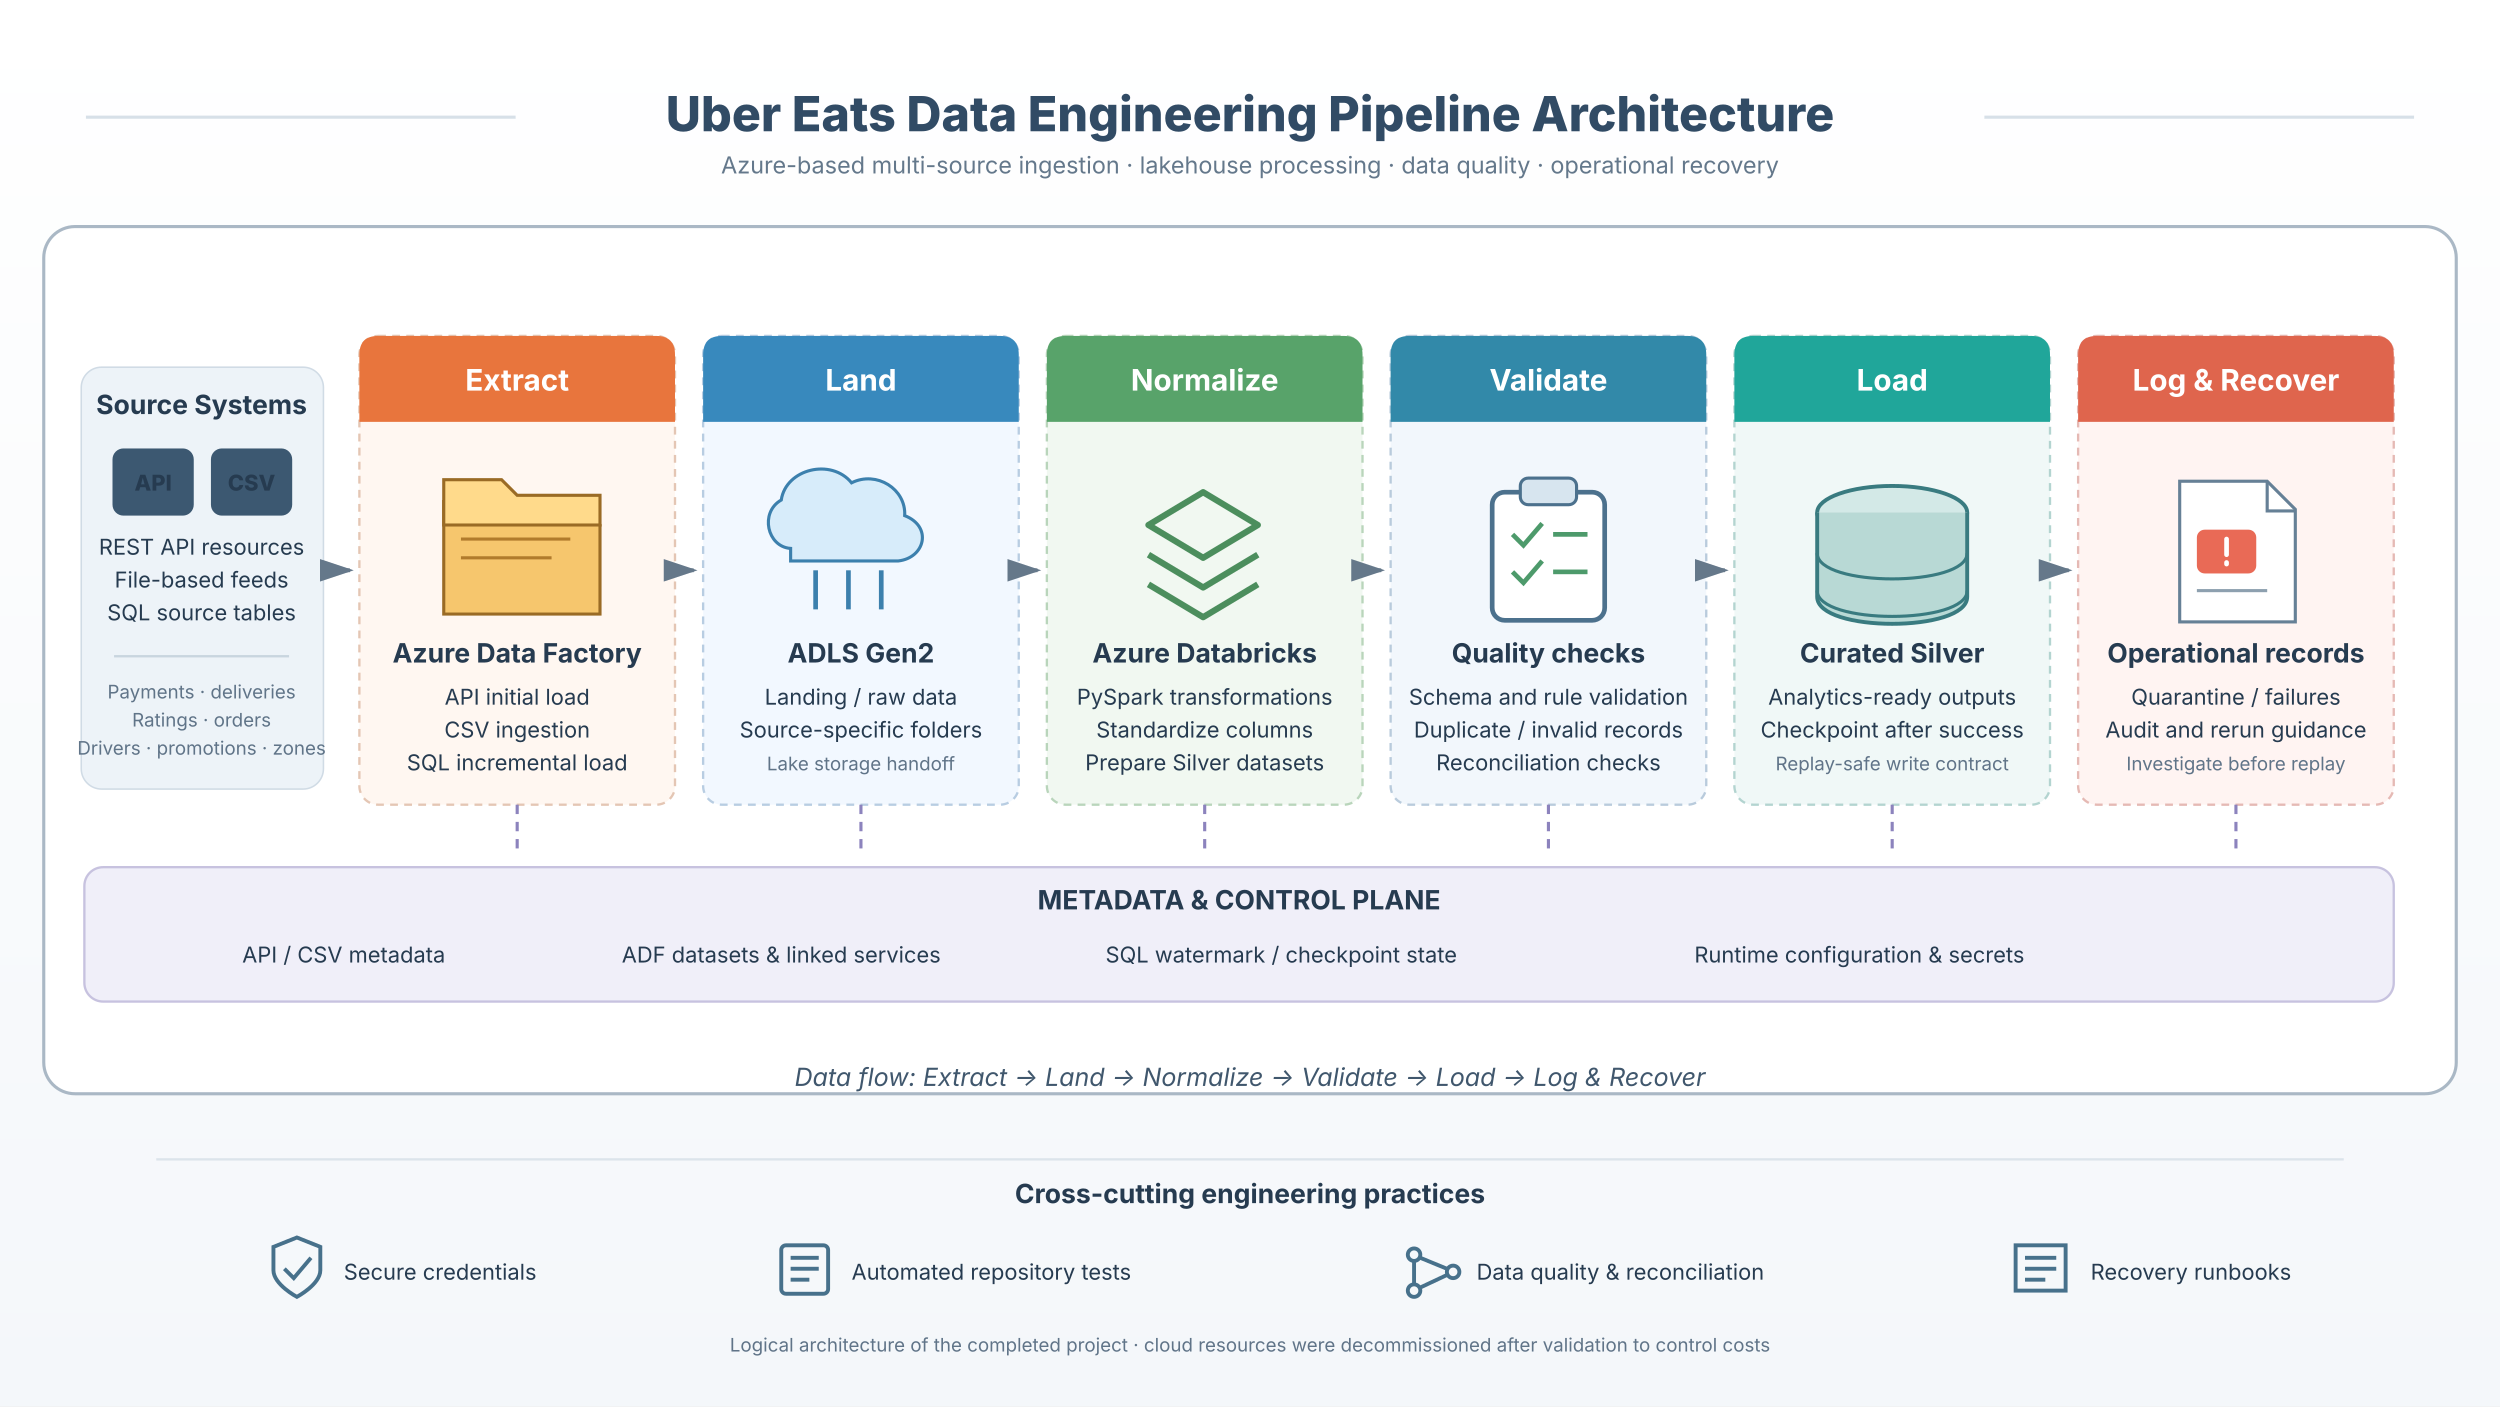
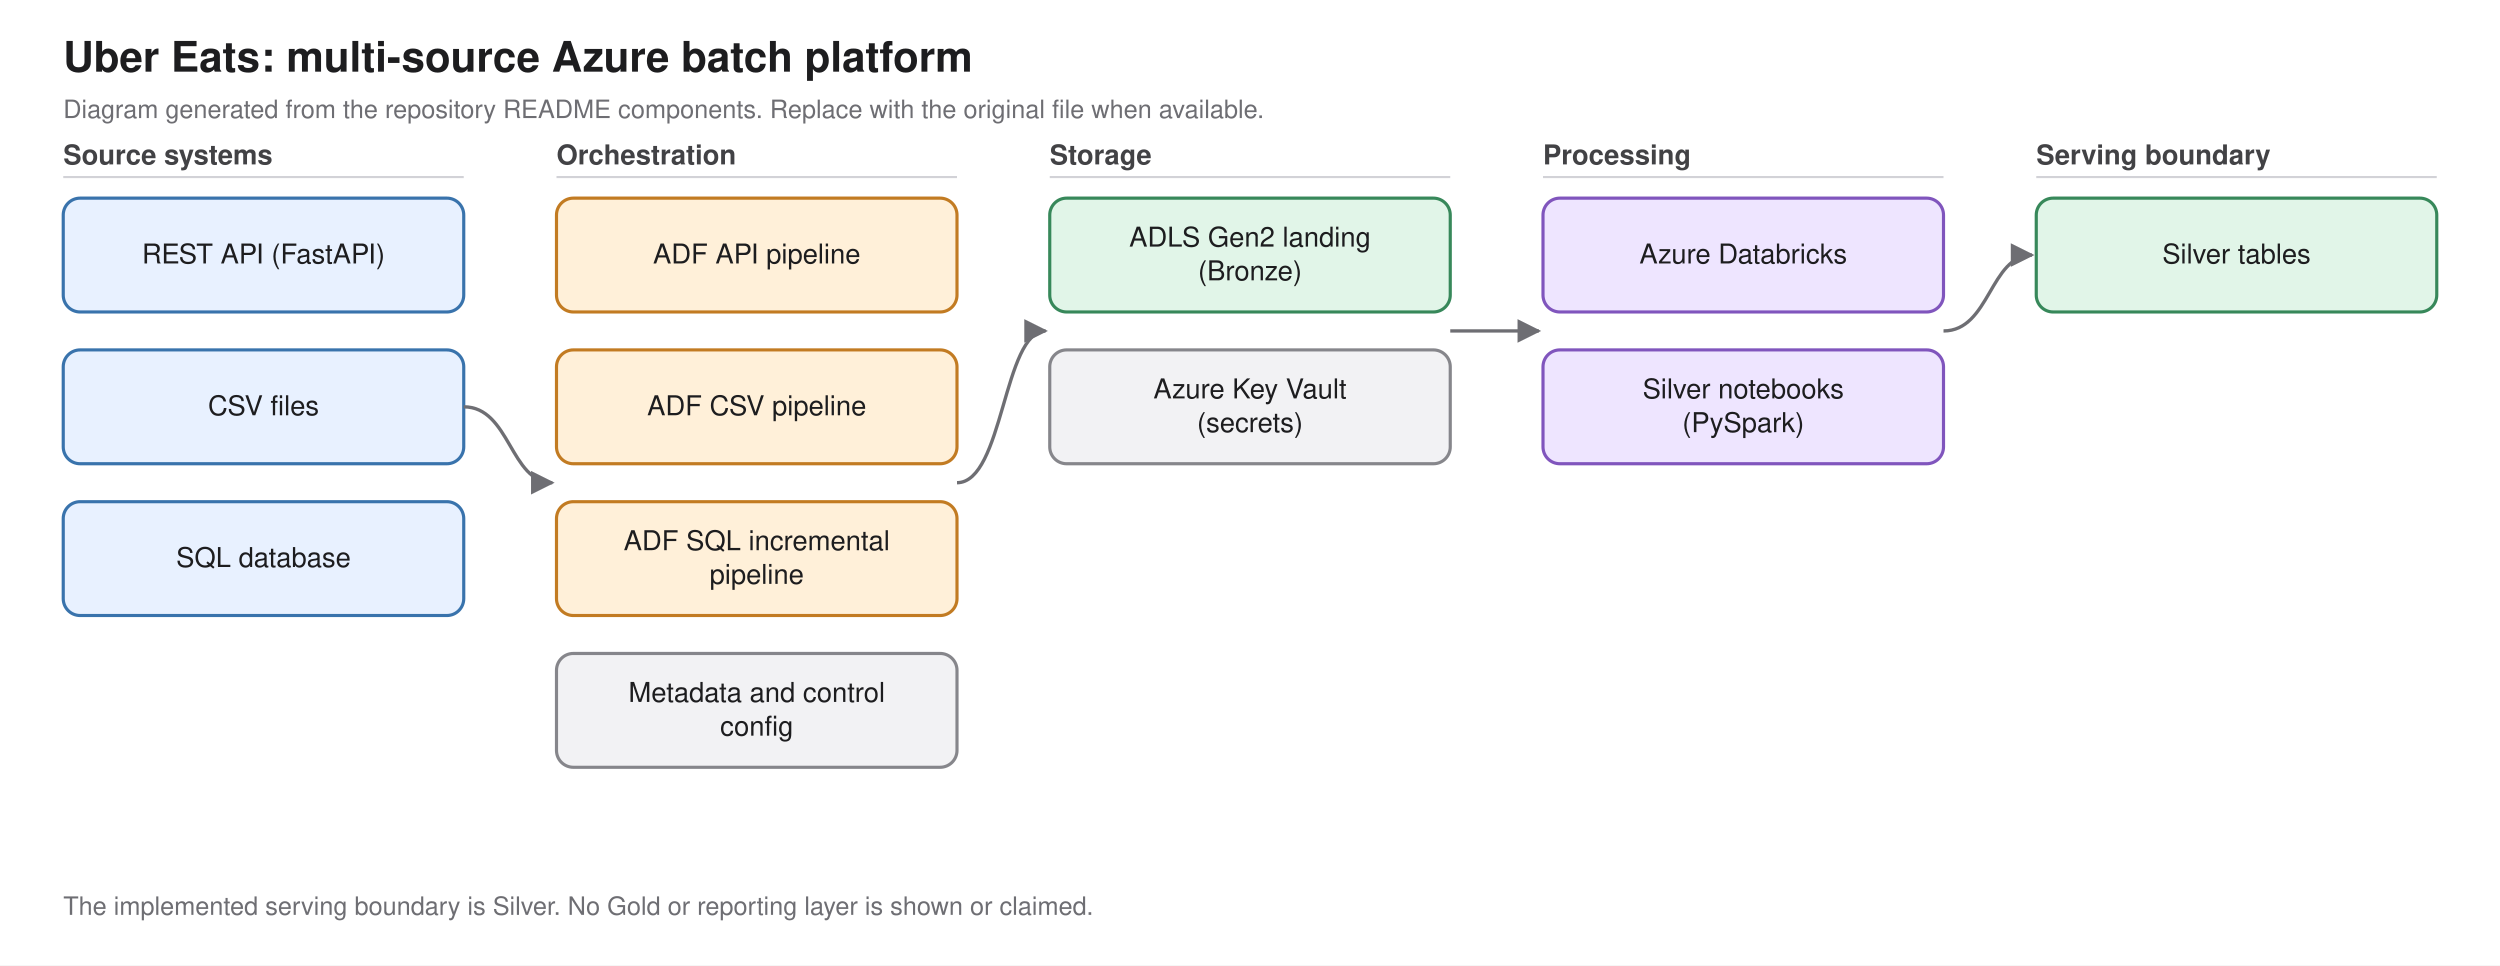
- <svg xmlns="http://www.w3.org/2000/svg" width="1600" height="900" viewBox="0 0 1600 900" role="img" aria-labelledby="title desc">
+ <svg xmlns="http://www.w3.org/2000/svg" viewBox="0 0 1186 458" width="1186" height="458" role="img" aria-labelledby="t d">
  <defs>
-     <linearGradient id="bg" x1="0" y1="0" x2="0" y2="1">
-       <stop stop-color="#ffffff" />
-       <stop offset="1" stop-color="#f4f7fa" />
-     </linearGradient>
-     <marker id="arrow" markerWidth="10" markerHeight="10" refX="8" refY="3" orient="auto">
-       <path d="M0 0L0 6L9 3Z" fill="#65788a" />
+     <marker id="a" viewBox="0 0 10 10" refX="9" refY="5" markerWidth="7" markerHeight="7" orient="auto">
+       <path d="M0 0L10 5L0 10z" fill="#6e6e73" />
    </marker>
-     <style>
-  text{font-family:Inter,Segoe UI,Arial,sans-serif;fill:#263b50}
-  .title{font-size:31px;font-weight:800;fill:#314b65}
-  .subtitle{font-size:15px;fill:#64788b}
-  .stage{font-size:19px;font-weight:750;fill:#fff}
-  .label{font-size:17px;font-weight:700}
-  .body{font-size:14px}
-  .small{font-size:12px;fill:#607488}
-  .italic{font-size:16px;font-style:italic;fill:#40576d}
-  .arrow{fill:none;stroke:#65788a;stroke-width:2.4;marker-end:url(#arrow)}
-  .dash{fill:none;stroke:#8c83bd;stroke-width:2;stroke-dasharray:6 5}
-  </style>
  </defs>
-   <rect width="1600" height="900" fill="url(#bg)" />
-   <path d="M55 75H330M1270 75H1545" stroke="#d7e0e8" stroke-width="2" />
-   <text x="800" y="84" text-anchor="middle" class="title">Uber Eats Data Engineering Pipeline Architecture</text>
-   <text x="800" y="111" text-anchor="middle" class="subtitle">Azure-based multi-source ingestion · lakehouse processing · data quality · operational recovery</text>
-   <rect x="28" y="145" width="1544" height="555" rx="20" fill="#fff" stroke="#aab8c5" stroke-width="2" />
-   <rect x="52" y="235" width="155" height="270" rx="13" fill="#edf3f8" stroke="#d0dbe5" />
-   <text x="129" y="265" text-anchor="middle" class="label">Source Systems</text>
-   <rect x="72" y="287" width="52" height="43" rx="7" fill="#3c5871" />
-   <text x="98" y="314" text-anchor="middle" font-size="14" font-weight="800" fill="#fff">API</text>
-   <rect x="135" y="287" width="52" height="43" rx="7" fill="#3c5871" />
-   <text x="161" y="314" text-anchor="middle" font-size="14" font-weight="800" fill="#fff">CSV</text>
-   <text x="129" y="355" text-anchor="middle" class="body">REST API resources</text>
-   <text x="129" y="376" text-anchor="middle" class="body">File-based feeds</text>
-   <text x="129" y="397" text-anchor="middle" class="body">SQL source tables</text>
-   <path d="M73 420H185" stroke="#c8d5df" stroke-width="1.5" />
-   <text x="129" y="447" text-anchor="middle" class="small">Payments · deliveries</text>
-   <text x="129" y="465" text-anchor="middle" class="small">Ratings · orders</text>
-   <text x="129" y="483" text-anchor="middle" class="small">Drivers · promotions · zones</text>
-   <rect x="230" y="215" width="202" height="300" rx="12" fill="#fff7f1" stroke="#e4c6b4" stroke-width="1.5" stroke-dasharray="5 4" />
-   <path d="M230 227Q230 215 242 215H420Q432 215 432 227V270H230Z" fill="#e8753d" />
-   <text x="331" y="250" text-anchor="middle" class="stage">Extract</text>
-   <path d="M284 321h88l12 15v57h-100Z" fill="#f6c66d" stroke="#9a6b25" stroke-width="2" />
-   <path d="M284 321v-14h37l10 10h53v19H284Z" fill="#ffda8b" stroke="#9a6b25" stroke-width="2" />
-   <path d="M295 345h70M295 357h58" stroke="#b17b2c" stroke-width="2" />
-   <text x="331" y="424" text-anchor="middle" class="label">Azure Data Factory</text>
-   <text x="331" y="451" text-anchor="middle" class="body">API initial load</text>
-   <text x="331" y="472" text-anchor="middle" class="body">CSV ingestion</text>
-   <text x="331" y="493" text-anchor="middle" class="body">SQL incremental load</text>
-   <rect x="450" y="215" width="202" height="300" rx="12" fill="#f2f8ff" stroke="#b8cde2" stroke-width="1.5" stroke-dasharray="5 4" />
-   <path d="M450 227Q450 215 462 215H640Q652 215 652 227V270H450Z" fill="#3889bd" />
-   <text x="551" y="250" text-anchor="middle" class="stage">Land</text>
-   <path d="M506 351c-15-1-20-23-6-31 3-20 32-27 45-11 16-8 35 4 34 21 18 7 13 27-4 29h-69Z" fill="#d7ecfa" stroke="#3c80ad" stroke-width="2" />
-   <path d="M522 365v25m21-25v25m21-25v25" stroke="#3c80ad" stroke-width="3" />
-   <text x="551" y="424" text-anchor="middle" class="label">ADLS Gen2</text>
-   <text x="551" y="451" text-anchor="middle" class="body">Landing / raw data</text>
-   <text x="551" y="472" text-anchor="middle" class="body">Source-specific folders</text>
-   <text x="551" y="493" text-anchor="middle" class="small">Lake storage handoff</text>
-   <rect x="670" y="215" width="202" height="300" rx="12" fill="#f1f8f1" stroke="#b9d5bb" stroke-width="1.5" stroke-dasharray="5 4" />
-   <path d="M670 227Q670 215 682 215H860Q872 215 872 227V270H670Z" fill="#58a36a" />
-   <text x="771" y="250" text-anchor="middle" class="stage">Normalize</text>
-   <g transform="translate(735 310)" fill="none" stroke="#4c8e5d" stroke-width="4" stroke-linejoin="round">
-     <path d="M0 26L35 5 70 26 35 47Z" />
-     <path d="M0 45L35 66 70 45" />
-     <path d="M0 64L35 85 70 64" />
-   </g>
-   <text x="771" y="424" text-anchor="middle" class="label">Azure Databricks</text>
-   <text x="771" y="451" text-anchor="middle" class="body">PySpark transformations</text>
-   <text x="771" y="472" text-anchor="middle" class="body">Standardize columns</text>
-   <text x="771" y="493" text-anchor="middle" class="body">Prepare Silver datasets</text>
-   <rect x="890" y="215" width="202" height="300" rx="12" fill="#f2f7fc" stroke="#b9cbdc" stroke-width="1.5" stroke-dasharray="5 4" />
-   <path d="M890 227Q890 215 902 215H1080Q1092 215 1092 227V270H890Z" fill="#3289a9" />
-   <text x="991" y="250" text-anchor="middle" class="stage">Validate</text>
-   <rect x="955" y="315" width="72" height="82" rx="8" fill="#fff" stroke="#4c718d" stroke-width="3" />
-   <rect x="973" y="306" width="36" height="17" rx="5" fill="#d7e5ef" stroke="#4c718d" stroke-width="2" />
-   <path d="M968 342l7 7 12-14M968 366l7 7 12-14M994 342h22M994 366h22" fill="none" stroke="#4d9a6b" stroke-width="3" />
-   <text x="991" y="424" text-anchor="middle" class="label">Quality checks</text>
-   <text x="991" y="451" text-anchor="middle" class="body">Schema and rule validation</text>
-   <text x="991" y="472" text-anchor="middle" class="body">Duplicate / invalid records</text>
-   <text x="991" y="493" text-anchor="middle" class="body">Reconciliation checks</text>
-   <rect x="1110" y="215" width="202" height="300" rx="12" fill="#f0f8f7" stroke="#b3d4d0" stroke-width="1.5" stroke-dasharray="5 4" />
-   <path d="M1110 227Q1110 215 1122 215H1300Q1312 215 1312 227V270H1110Z" fill="#20a69a" />
-   <text x="1211" y="250" text-anchor="middle" class="stage">Load</text>
-   <ellipse cx="1211" cy="328" rx="48" ry="17" fill="#d3e9e7" stroke="#397b80" stroke-width="2.5" />
-   <path d="M1163 328v54c0 23 96 23 96 0v-54" fill="#b8d9d5" stroke="#397b80" stroke-width="2.5" />
-   <path d="M1163 354c0 22 96 22 96 0M1163 378c0 22 96 22 96 0" fill="none" stroke="#397b80" stroke-width="2" />
-   <text x="1211" y="424" text-anchor="middle" class="label">Curated Silver</text>
-   <text x="1211" y="451" text-anchor="middle" class="body">Analytics-ready outputs</text>
-   <text x="1211" y="472" text-anchor="middle" class="body">Checkpoint after success</text>
-   <text x="1211" y="493" text-anchor="middle" class="small">Replay-safe write contract</text>
-   <rect x="1330" y="215" width="202" height="300" rx="12" fill="#fff4f2" stroke="#e5b9b4" stroke-width="1.5" stroke-dasharray="5 4" />
-   <path d="M1330 227Q1330 215 1342 215H1520Q1532 215 1532 227V270H1330Z" fill="#df654d" />
-   <text x="1431" y="250" text-anchor="middle" class="stage">Log &amp; Recover</text>
-   <path d="M1395 308h56l18 18v72h-74Z" fill="#fff" stroke="#668096" stroke-width="2" />
-   <path d="M1451 308v19h18" fill="none" stroke="#668096" stroke-width="2" />
-   <rect x="1406" y="339" width="38" height="28" rx="5" fill="#e96a56" />
-   <path d="M1425 345v10m0 5v1" stroke="#fff" stroke-width="3" stroke-linecap="round" />
-   <path d="M1406 378h45" stroke="#8da0af" stroke-width="2" />
-   <text x="1431" y="424" text-anchor="middle" class="label">Operational records</text>
-   <text x="1431" y="451" text-anchor="middle" class="body">Quarantine / failures</text>
-   <text x="1431" y="472" text-anchor="middle" class="body">Audit and rerun guidance</text>
-   <text x="1431" y="493" text-anchor="middle" class="small">Investigate before replay</text>
-   <path d="M207 365H224" class="arrow" />
-   <path d="M432 365H444" class="arrow" />
-   <path d="M652 365H664" class="arrow" />
-   <path d="M872 365H884" class="arrow" />
-   <path d="M1092 365H1104" class="arrow" />
-   <path d="M1312 365H1324" class="arrow" />
-   <rect x="54" y="555" width="1478" height="86" rx="12" fill="#f0eff9" stroke="#c7c2df" stroke-width="1.5" />
-   <text x="793" y="582" text-anchor="middle" class="label" fill="#5a548a">METADATA &amp; CONTROL PLANE</text>
-   <text x="220" y="616" text-anchor="middle" class="body">API / CSV metadata</text>
-   <text x="500" y="616" text-anchor="middle" class="body">ADF datasets &amp; linked services</text>
-   <text x="820" y="616" text-anchor="middle" class="body">SQL watermark / checkpoint state</text>
-   <text x="1190" y="616" text-anchor="middle" class="body">Runtime configuration &amp; secrets</text>
-   <path d="M331 515V548M551 515V548M771 515V548M991 515V548M1211 515V548M1431 515V548" class="dash" />
-   <path d="M100 742H1500" stroke="#dce4eb" stroke-width="1.5" />
-   <text x="800" y="695" text-anchor="middle" class="italic">Data flow: Extract → Land → Normalize → Validate → Load → Log &amp; Recover</text>
-   <text x="800" y="770" text-anchor="middle" class="label">Cross-cutting engineering practices</text>
-   <g transform="translate(175 798)">
-     <path d="M0 0l15-6 15 6v15c0 9-15 17-15 17S0 24 0 15Z" fill="none" stroke="#47718b" stroke-width="2.5" />
-     <path d="M7 14l6 6 11-13" fill="none" stroke="#47718b" stroke-width="2.5" />
-   </g>
-   <text x="220" y="819" class="body">Secure credentials</text>
-   <g transform="translate(500 797)" fill="none" stroke="#47718b" stroke-width="2.5">
-     <rect width="30" height="31" rx="3" />
-     <path d="M6 8h18M6 15h18M6 22h12" />
-   </g>
-   <text x="545" y="819" class="body">Automated repository tests</text>
-   <g transform="translate(900 798)" fill="none" stroke="#47718b" stroke-width="2.5">
-     <circle cx="5" cy="5" r="4" />
-     <circle cx="5" cy="28" r="4" />
-     <circle cx="30" cy="16" r="4" />
-     <path d="M9 7l17 7M9 26l17-8M5 9v15" />
-   </g>
-   <text x="945" y="819" class="body">Data quality &amp; reconciliation</text>
-   <g transform="translate(1290 797)" fill="none" stroke="#47718b" stroke-width="2.5">
-     <path d="M0 0h32v29H0Z" />
-     <path d="M6 8h20M6 15h20M6 22h13" />
-   </g>
-   <text x="1338" y="819" class="body">Recovery runbooks</text>
-   <text x="800" y="865" text-anchor="middle" class="small">Logical architecture of the completed project · cloud resources were decommissioned after validation to control costs</text>
+   <rect width="1186" height="458" fill="#fff" />
+   <text x="30" y="34" font-family="Helvetica,Arial,sans-serif" font-size="20" font-weight="700" fill="#1d1d1f">Uber Eats: multi-source Azure batch platform</text>
+   <text x="30" y="56" font-family="Helvetica,Arial,sans-serif" font-size="12" fill="#6e6e73">Diagram generated from the repository README components. Replace with the original file when available.</text>
+   <text x="30" y="78" font-family="Helvetica,Arial,sans-serif" font-size="13" font-weight="600" fill="#424245">Source systems</text>
+   <line x1="30" y1="84" x2="220" y2="84" stroke="#d2d2d7" />
+   <rect x="30" y="94" width="190" height="54" rx="8" fill="#e8f1ff" stroke="#3973ac" stroke-width="1.5" />
+   <text x="125.0" y="125.0" text-anchor="middle" font-family="Helvetica,Arial,sans-serif" font-size="13" fill="#1d1d1f">REST API (FastAPI)</text>
+   <rect x="30" y="166" width="190" height="54" rx="8" fill="#e8f1ff" stroke="#3973ac" stroke-width="1.5" />
+   <text x="125.0" y="197.0" text-anchor="middle" font-family="Helvetica,Arial,sans-serif" font-size="13" fill="#1d1d1f">CSV files</text>
+   <rect x="30" y="238" width="190" height="54" rx="8" fill="#e8f1ff" stroke="#3973ac" stroke-width="1.5" />
+   <text x="125.0" y="269.0" text-anchor="middle" font-family="Helvetica,Arial,sans-serif" font-size="13" fill="#1d1d1f">SQL database</text>
+   <text x="264" y="78" font-family="Helvetica,Arial,sans-serif" font-size="13" font-weight="600" fill="#424245">Orchestration</text>
+   <line x1="264" y1="84" x2="454" y2="84" stroke="#d2d2d7" />
+   <rect x="264" y="94" width="190" height="54" rx="8" fill="#fff0d9" stroke="#c27b22" stroke-width="1.5" />
+   <text x="359.0" y="125.0" text-anchor="middle" font-family="Helvetica,Arial,sans-serif" font-size="13" fill="#1d1d1f">ADF API pipeline</text>
+   <rect x="264" y="166" width="190" height="54" rx="8" fill="#fff0d9" stroke="#c27b22" stroke-width="1.5" />
+   <text x="359.0" y="197.0" text-anchor="middle" font-family="Helvetica,Arial,sans-serif" font-size="13" fill="#1d1d1f">ADF CSV pipeline</text>
+   <rect x="264" y="238" width="190" height="54" rx="8" fill="#fff0d9" stroke="#c27b22" stroke-width="1.5" />
+   <text x="359.0" y="261.0" text-anchor="middle" font-family="Helvetica,Arial,sans-serif" font-size="13" fill="#1d1d1f">ADF SQL incremental</text>
+   <text x="359.0" y="277.0" text-anchor="middle" font-family="Helvetica,Arial,sans-serif" font-size="13" fill="#1d1d1f">pipeline</text>
+   <rect x="264" y="310" width="190" height="54" rx="8" fill="#f2f2f4" stroke="#86868b" stroke-width="1.5" />
+   <text x="359.0" y="333.0" text-anchor="middle" font-family="Helvetica,Arial,sans-serif" font-size="13" fill="#1d1d1f">Metadata and control</text>
+   <text x="359.0" y="349.0" text-anchor="middle" font-family="Helvetica,Arial,sans-serif" font-size="13" fill="#1d1d1f">config</text>
+   <text x="498" y="78" font-family="Helvetica,Arial,sans-serif" font-size="13" font-weight="600" fill="#424245">Storage</text>
+   <line x1="498" y1="84" x2="688" y2="84" stroke="#d2d2d7" />
+   <rect x="498" y="94" width="190" height="54" rx="8" fill="#e1f5e8" stroke="#37885a" stroke-width="1.5" />
+   <text x="593.0" y="117.0" text-anchor="middle" font-family="Helvetica,Arial,sans-serif" font-size="13" fill="#1d1d1f">ADLS Gen2 landing</text>
+   <text x="593.0" y="133.0" text-anchor="middle" font-family="Helvetica,Arial,sans-serif" font-size="13" fill="#1d1d1f">(Bronze)</text>
+   <rect x="498" y="166" width="190" height="54" rx="8" fill="#f2f2f4" stroke="#86868b" stroke-width="1.5" />
+   <text x="593.0" y="189.0" text-anchor="middle" font-family="Helvetica,Arial,sans-serif" font-size="13" fill="#1d1d1f">Azure Key Vault</text>
+   <text x="593.0" y="205.0" text-anchor="middle" font-family="Helvetica,Arial,sans-serif" font-size="13" fill="#1d1d1f">(secrets)</text>
+   <text x="732" y="78" font-family="Helvetica,Arial,sans-serif" font-size="13" font-weight="600" fill="#424245">Processing</text>
+   <line x1="732" y1="84" x2="922" y2="84" stroke="#d2d2d7" />
+   <rect x="732" y="94" width="190" height="54" rx="8" fill="#eee5ff" stroke="#8055bd" stroke-width="1.5" />
+   <text x="827.0" y="125.0" text-anchor="middle" font-family="Helvetica,Arial,sans-serif" font-size="13" fill="#1d1d1f">Azure Databricks</text>
+   <rect x="732" y="166" width="190" height="54" rx="8" fill="#eee5ff" stroke="#8055bd" stroke-width="1.5" />
+   <text x="827.0" y="189.0" text-anchor="middle" font-family="Helvetica,Arial,sans-serif" font-size="13" fill="#1d1d1f">Silver notebooks</text>
+   <text x="827.0" y="205.0" text-anchor="middle" font-family="Helvetica,Arial,sans-serif" font-size="13" fill="#1d1d1f">(PySpark)</text>
+   <text x="966" y="78" font-family="Helvetica,Arial,sans-serif" font-size="13" font-weight="600" fill="#424245">Serving boundary</text>
+   <line x1="966" y1="84" x2="1156" y2="84" stroke="#d2d2d7" />
+   <rect x="966" y="94" width="190" height="54" rx="8" fill="#e1f5e8" stroke="#37885a" stroke-width="1.5" />
+   <text x="1061.0" y="125.0" text-anchor="middle" font-family="Helvetica,Arial,sans-serif" font-size="13" fill="#1d1d1f">Silver tables</text>
+   <path d="M220 193.0 C242.0 193.0 242.0 229.0 262 229.0" fill="none" stroke="#6e6e73" stroke-width="1.6" marker-end="url(#a)" />
+   <path d="M454 229.0 C476.0 229.0 476.0 157.0 496 157.0" fill="none" stroke="#6e6e73" stroke-width="1.6" marker-end="url(#a)" />
+   <path d="M688 157.0 C710.0 157.0 710.0 157.0 730 157.0" fill="none" stroke="#6e6e73" stroke-width="1.6" marker-end="url(#a)" />
+   <path d="M922 157.0 C944.0 157.0 944.0 121.0 964 121.0" fill="none" stroke="#6e6e73" stroke-width="1.6" marker-end="url(#a)" />
+   <text x="30" y="434" font-family="Helvetica,Arial,sans-serif" font-size="12" fill="#6e6e73">The implemented serving boundary is Silver. No Gold or reporting layer is shown or claimed.</text>
</svg>
